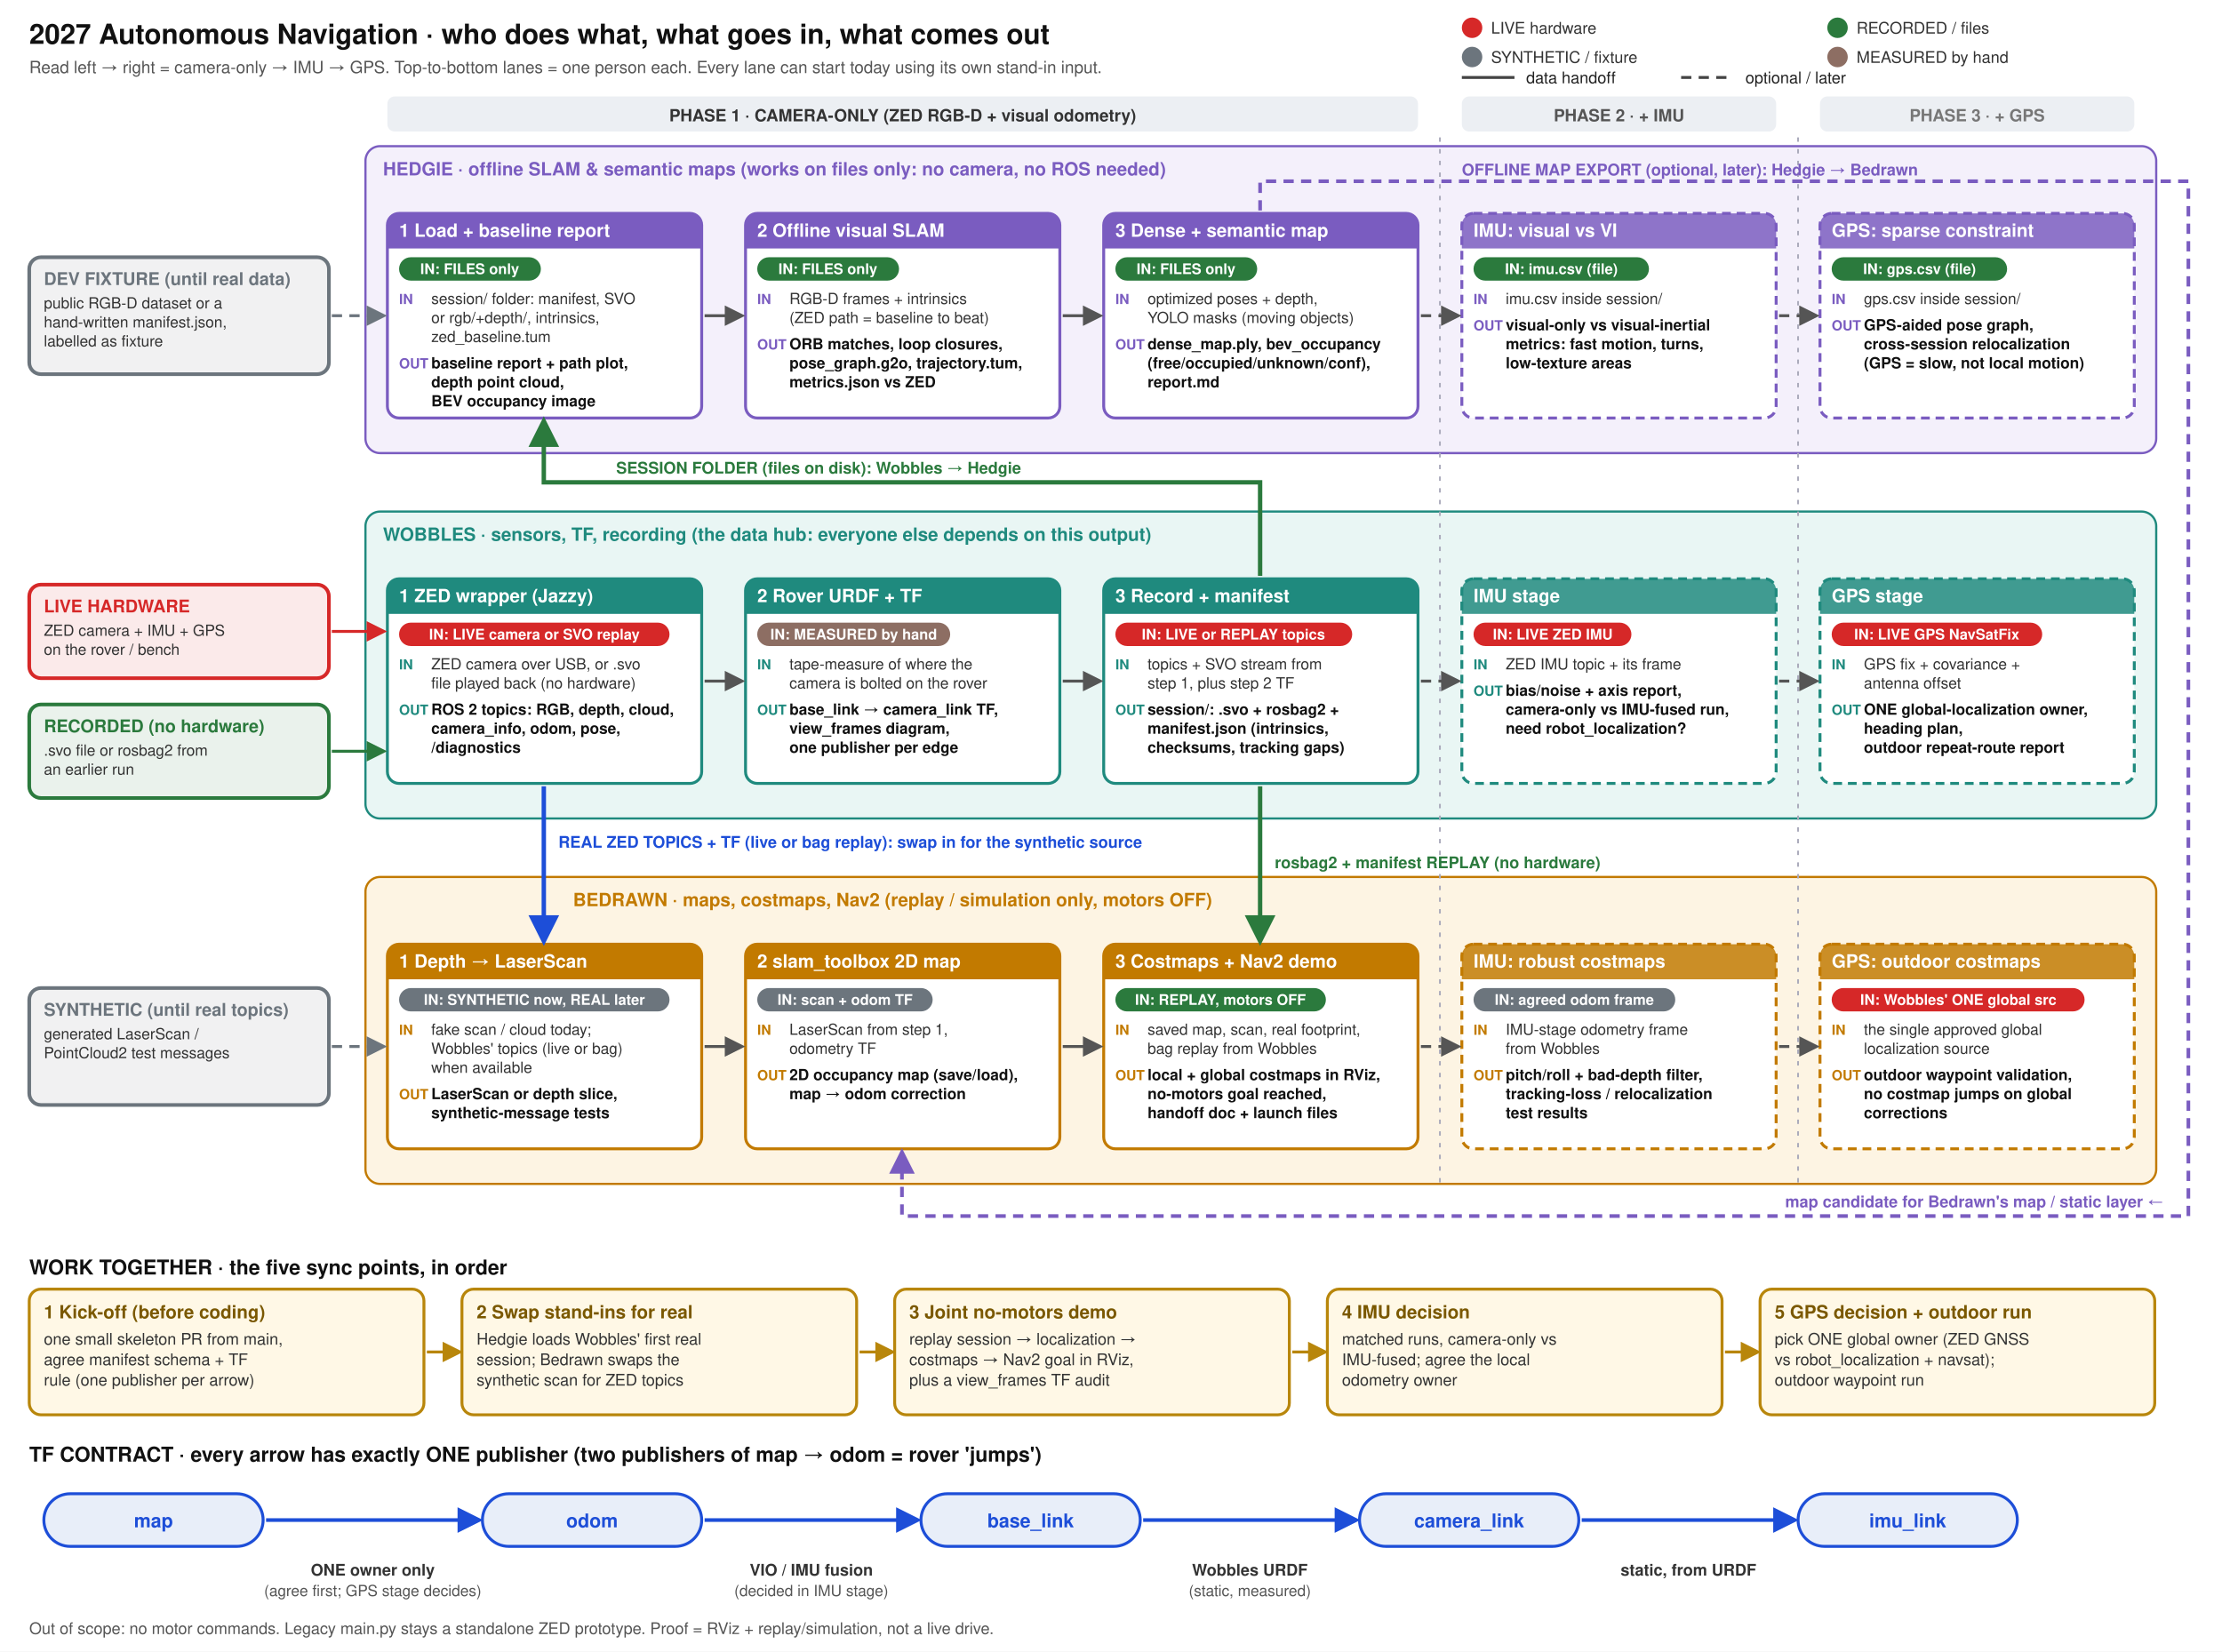
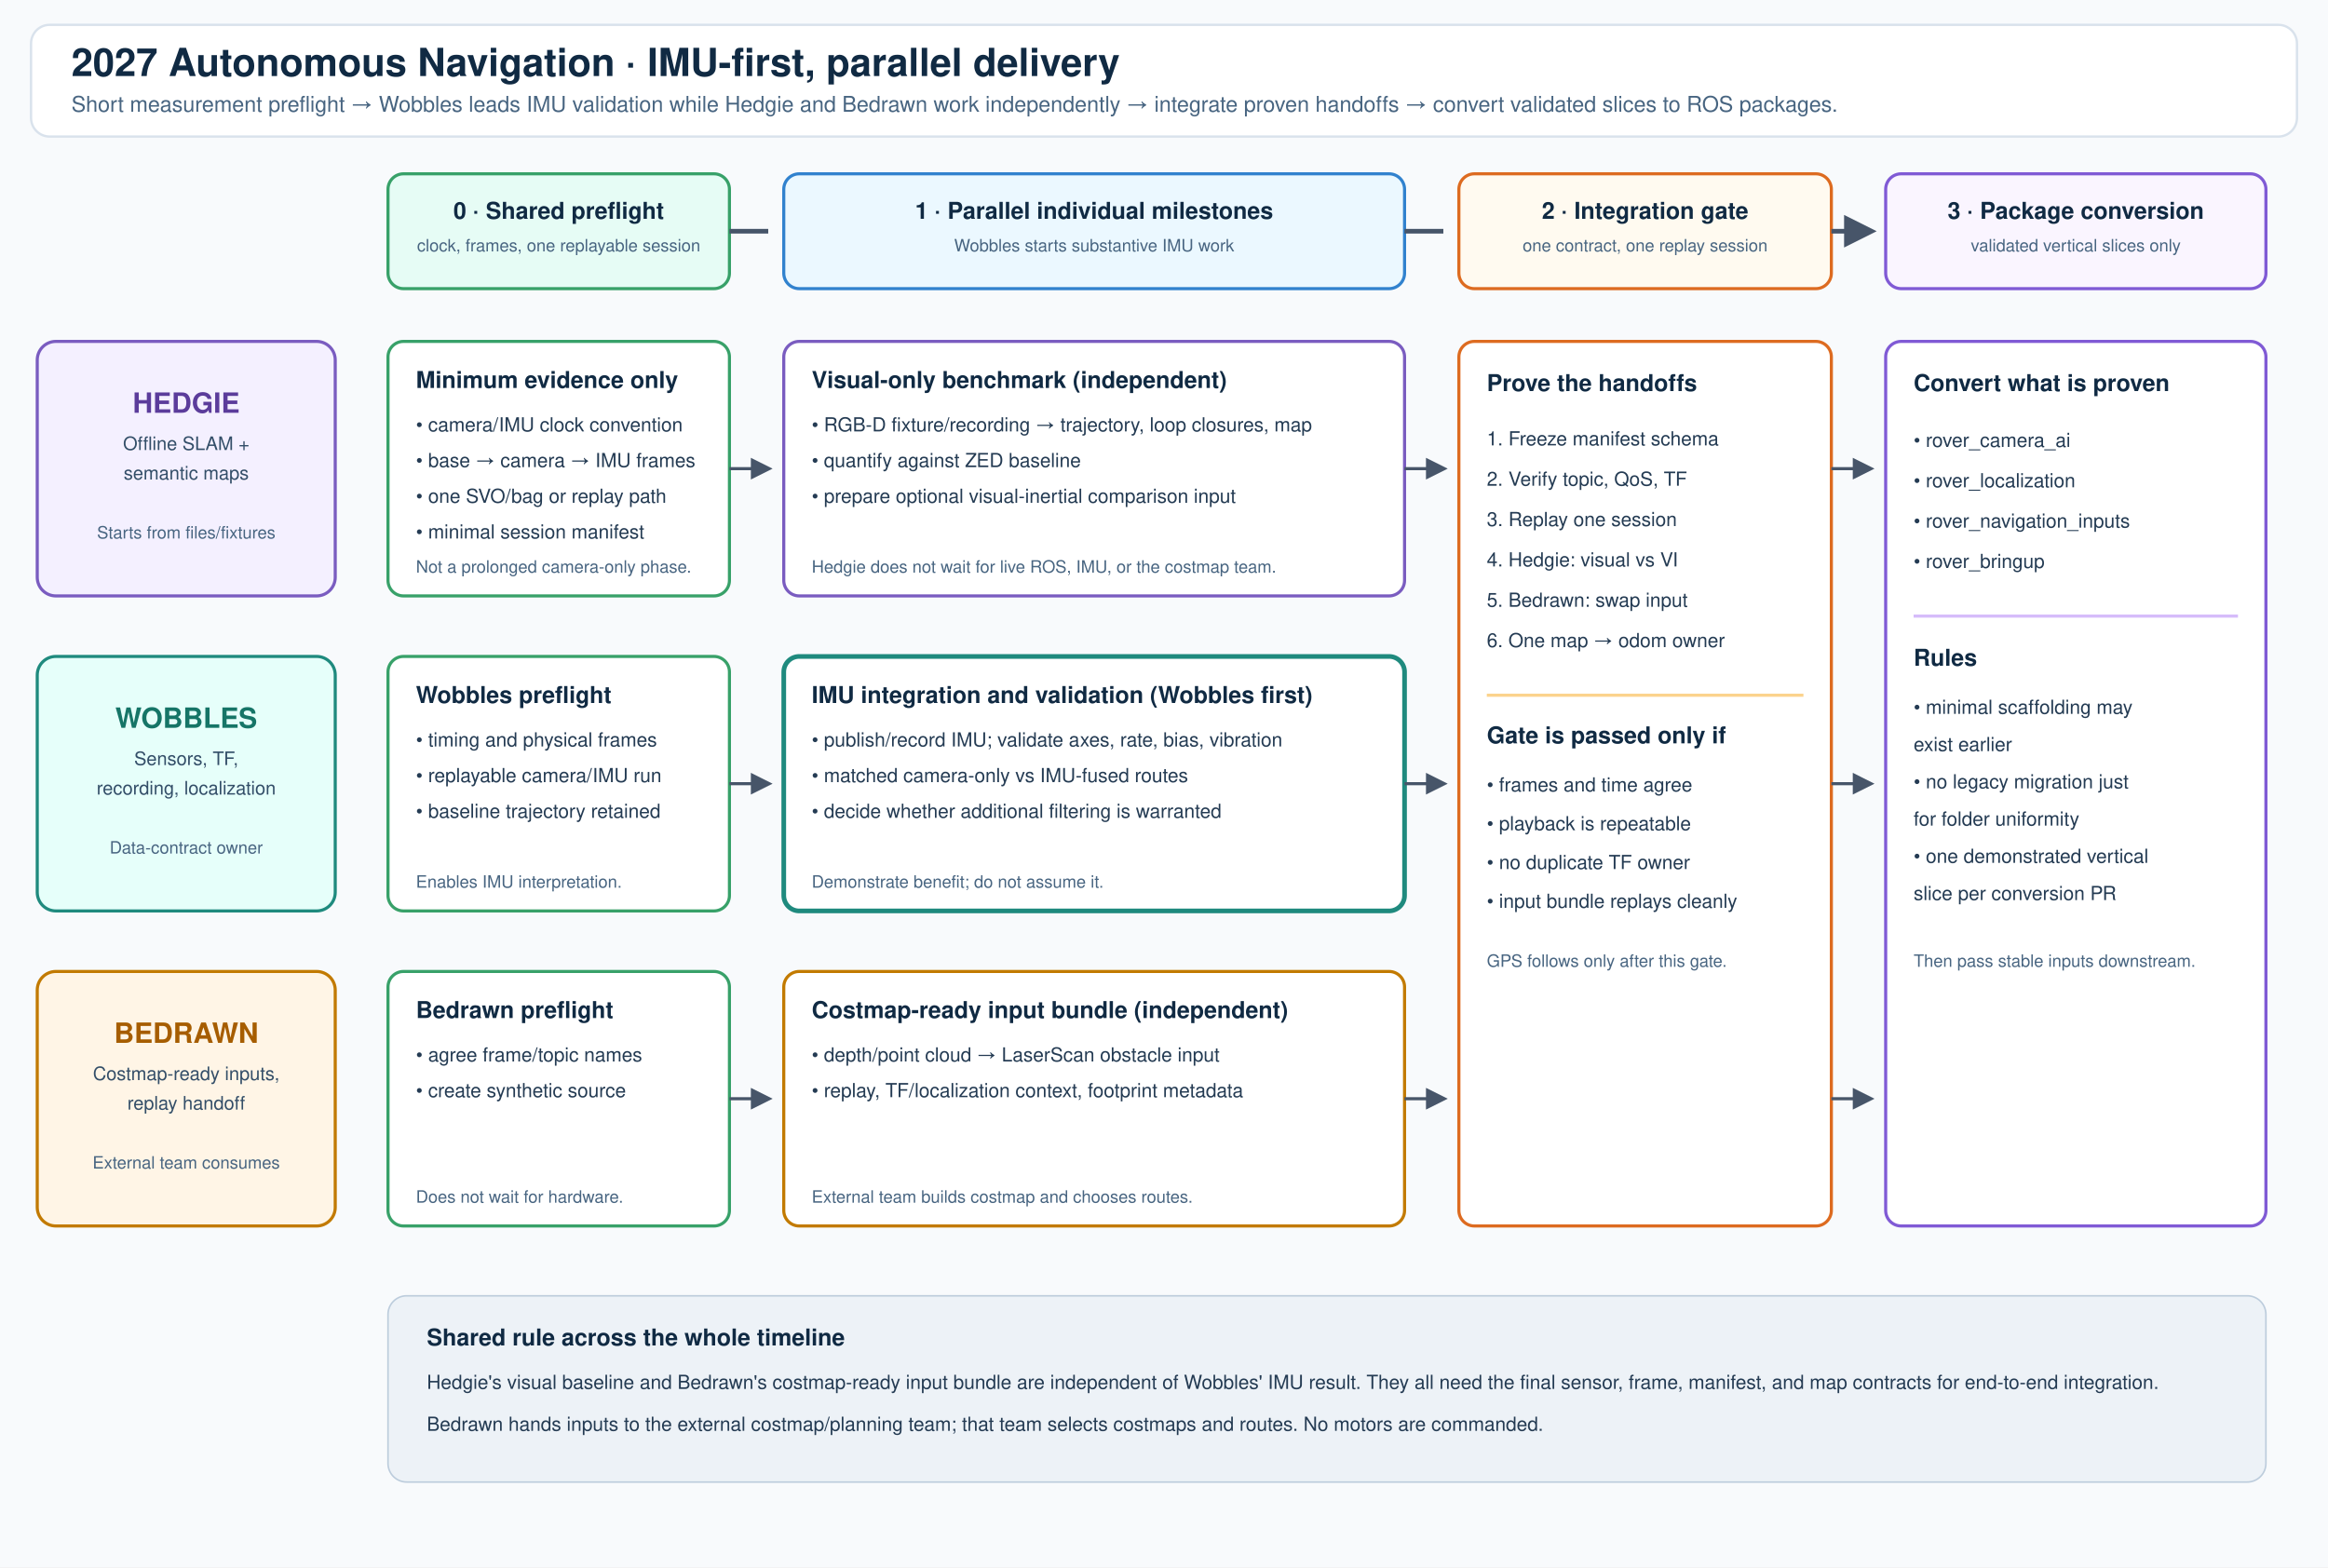
- <svg xmlns="http://www.w3.org/2000/svg" viewBox="0 0 1520 1130" width="1520" height="1130" font-family="-apple-system,Segoe UI,Helvetica,Arial,sans-serif">
+ <svg xmlns="http://www.w3.org/2000/svg" viewBox="0 0 1500 1010" width="1500" height="1010" font-family="-apple-system,BlinkMacSystemFont,Segoe UI,Helvetica,Arial,sans-serif">
  <defs>
-     <marker id="m0" viewBox="0 0 10 10" refX="8" refY="5" markerWidth="7" markerHeight="7" orient="auto-start-reverse">
-       <path d="M0,0 L10,5 L0,10 z" fill="#555" />
+     <marker id="arrow" viewBox="0 0 10 10" refX="8" refY="5" markerWidth="7" markerHeight="7" orient="auto">
+       <path d="M0 0 L10 5 L0 10 Z" fill="#475569" />
    </marker>
-     <marker id="m1" viewBox="0 0 10 10" refX="8" refY="5" markerWidth="7" markerHeight="7" orient="auto-start-reverse">
-       <path d="M0,0 L10,5 L0,10 z" fill="#6c757d" />
-     </marker>
-     <marker id="m2" viewBox="0 0 10 10" refX="8" refY="5" markerWidth="7" markerHeight="7" orient="auto-start-reverse">
-       <path d="M0,0 L10,5 L0,10 z" fill="#d62828" />
-     </marker>
-     <marker id="m3" viewBox="0 0 10 10" refX="8" refY="5" markerWidth="7" markerHeight="7" orient="auto-start-reverse">
-       <path d="M0,0 L10,5 L0,10 z" fill="#2b7a3d" />
-     </marker>
-     <marker id="m4" viewBox="0 0 10 10" refX="8" refY="5" markerWidth="7" markerHeight="7" orient="auto-start-reverse">
-       <path d="M0,0 L10,5 L0,10 z" fill="#1d4ed8" />
-     </marker>
-     <marker id="m5" viewBox="0 0 10 10" refX="8" refY="5" markerWidth="7" markerHeight="7" orient="auto-start-reverse">
-       <path d="M0,0 L10,5 L0,10 z" fill="#7a5cc0" />
-     </marker>
-     <marker id="m6" viewBox="0 0 10 10" refX="8" refY="5" markerWidth="7" markerHeight="7" orient="auto-start-reverse">
-       <path d="M0,0 L10,5 L0,10 z" fill="#b8860b" />
-     </marker>
+     <style>
+       .title { font-size: 25px; font-weight: 700; fill: #102a43; } .subtitle { font-size: 14px; fill: #486581; }
+       .phase { font-size: 15px; font-weight: 700; fill: #102a43; } .phaseSub { font-size: 11px; fill: #486581; }
+       .lane { font-size: 18px; font-weight: 700; } .boxTitle { font-size: 15px; font-weight: 700; fill: #102a43; }
+       .boxText { font-size: 12.5px; fill: #243b53; } .note { font-size: 12px; fill: #334e68; } .small { font-size: 11px; fill: #486581; }
+     </style>
  </defs>
-   <rect width="1520" height="1130" fill="#ffffff" />
-   <text x="20" y="30" font-size="19" font-weight="bold" fill="#111" text-anchor="start">2027 Autonomous Navigation · who does what, what goes in, what comes out</text>
-   <text x="20" y="50" font-size="11.5" font-weight="normal" fill="#555" text-anchor="start">Read left → right = camera-only → IMU → GPS. Top-to-bottom lanes = one person each. Every lane can start today using its own stand-in input.</text>
-   <rect x="1000" y="12" width="14" height="14" rx="7" fill="#d62828" />
-   <text x="1020" y="23" font-size="11" font-weight="normal" fill="#333" text-anchor="start">LIVE hardware</text>
-   <rect x="1250" y="12" width="14" height="14" rx="7" fill="#2b7a3d" />
-   <text x="1270" y="23" font-size="11" font-weight="normal" fill="#333" text-anchor="start">RECORDED / files</text>
-   <rect x="1000" y="32" width="14" height="14" rx="7" fill="#6c757d" />
-   <text x="1020" y="43" font-size="11" font-weight="normal" fill="#333" text-anchor="start">SYNTHETIC / fixture</text>
-   <rect x="1250" y="32" width="14" height="14" rx="7" fill="#8d6e63" />
-   <text x="1270" y="43" font-size="11" font-weight="normal" fill="#333" text-anchor="start">MEASURED by hand</text>
-   <path d="M1000,53 H1036" stroke="#444" stroke-width="2" />
-   <text x="1044" y="57" font-size="11" font-weight="normal" fill="#222" text-anchor="start">data handoff</text>
-   <path d="M1150,53 H1186" stroke="#444" stroke-width="2" stroke-dasharray="7 5" />
-   <text x="1194" y="57" font-size="11" font-weight="normal" fill="#222" text-anchor="start">optional / later</text>
-   <rect x="265" y="66" width="705" height="24" rx="5" fill="#eceff3" />
-   <text x="617.5" y="83" font-size="11.5" font-weight="bold" fill="#333" text-anchor="middle">PHASE 1 · CAMERA-ONLY (ZED RGB-D + visual odometry)</text>
-   <rect x="1000" y="66" width="215" height="24" rx="5" fill="#eceff3" />
-   <text x="1107.5" y="83" font-size="11.5" font-weight="bold" fill="#555" text-anchor="middle">PHASE 2 · + IMU</text>
-   <rect x="1245" y="66" width="215" height="24" rx="5" fill="#eceff3" />
-   <text x="1352.5" y="83" font-size="11.5" font-weight="bold" fill="#777" text-anchor="middle">PHASE 3 · + GPS</text>
-   <rect x="250" y="100" width="1225" height="210" rx="10" fill="#f4f0fb" stroke="#7a5cc0" stroke-width="1.5" />
-   <text x="262" y="120" font-size="12.5" font-weight="bold" fill="#7a5cc0" text-anchor="start">HEDGIE · offline SLAM &amp; semantic maps  (works on files only: no camera, no ROS needed)</text>
-   <rect x="250" y="350" width="1225" height="210" rx="10" fill="#e9f6f4" stroke="#1f8a7e" stroke-width="1.5" />
-   <text x="262" y="370" font-size="12.5" font-weight="bold" fill="#1f8a7e" text-anchor="start">WOBBLES · sensors, TF, recording  (the data hub: everyone else depends on this output)</text>
-   <rect x="250" y="600" width="1225" height="210" rx="10" fill="#fdf4e3" stroke="#c27a00" stroke-width="1.5" />
-   <text x="392" y="620" font-size="12.5" font-weight="bold" fill="#c27a00" text-anchor="start">BEDRAWN · maps, costmaps, Nav2  (replay / simulation only, motors OFF)</text>
-   <path d="M985,94 V812" stroke="#aab" stroke-width="1.2" stroke-dasharray="3 5" />
-   <path d="M1230,94 V812" stroke="#aab" stroke-width="1.2" stroke-dasharray="3 5" />
-   <rect x="265" y="146" width="215" height="140" rx="8" fill="#fff" stroke="#7a5cc0" stroke-width="2" />
-   <path d="M265,170 V154 a8,8 0 0 1 8,-8 H472 a8,8 0 0 1 8,8 V170 Z" fill="#7a5cc0" />
-   <text x="273" y="162" font-size="12.5" font-weight="bold" fill="#fff" text-anchor="start">1  Load + baseline report</text>
-   <rect x="273" y="176" width="97" height="16" rx="8" fill="#2b7a3d" />
-   <text x="321.3" y="187.5" font-size="10" font-weight="bold" fill="#fff" text-anchor="middle">IN: FILES only</text>
-   <text x="273" y="208" font-size="9.5" font-weight="bold" fill="#7a5cc0" text-anchor="start">IN</text>
-   <text x="295" y="208" font-size="10.5" font-weight="normal" fill="#333" text-anchor="start">session/ folder: manifest, SVO</text>
-   <text x="295" y="221" font-size="10.5" font-weight="normal" fill="#333" text-anchor="start">or rgb/+depth/, intrinsics,</text>
-   <text x="295" y="234" font-size="10.5" font-weight="normal" fill="#333" text-anchor="start">zed_baseline.tum</text>
-   <text x="273" y="252" font-size="9.5" font-weight="bold" fill="#7a5cc0" text-anchor="start">OUT</text>
-   <text x="295" y="252" font-size="10.5" font-weight="600" fill="#111" text-anchor="start">baseline report + path plot,</text>
-   <text x="295" y="265" font-size="10.5" font-weight="600" fill="#111" text-anchor="start">depth point cloud,</text>
-   <text x="295" y="278" font-size="10.5" font-weight="600" fill="#111" text-anchor="start">BEV occupancy image</text>
-   <rect x="510" y="146" width="215" height="140" rx="8" fill="#fff" stroke="#7a5cc0" stroke-width="2" />
-   <path d="M510,170 V154 a8,8 0 0 1 8,-8 H717 a8,8 0 0 1 8,8 V170 Z" fill="#7a5cc0" />
-   <text x="518" y="162" font-size="12.5" font-weight="bold" fill="#fff" text-anchor="start">2  Offline visual SLAM</text>
-   <rect x="518" y="176" width="97" height="16" rx="8" fill="#2b7a3d" />
-   <text x="566.3" y="187.5" font-size="10" font-weight="bold" fill="#fff" text-anchor="middle">IN: FILES only</text>
-   <text x="518" y="208" font-size="9.5" font-weight="bold" fill="#7a5cc0" text-anchor="start">IN</text>
-   <text x="540" y="208" font-size="10.5" font-weight="normal" fill="#333" text-anchor="start">RGB-D frames + intrinsics</text>
-   <text x="540" y="221" font-size="10.5" font-weight="normal" fill="#333" text-anchor="start">(ZED path = baseline to beat)</text>
-   <text x="518" y="239" font-size="9.5" font-weight="bold" fill="#7a5cc0" text-anchor="start">OUT</text>
-   <text x="540" y="239" font-size="10.5" font-weight="600" fill="#111" text-anchor="start">ORB matches, loop closures,</text>
-   <text x="540" y="252" font-size="10.5" font-weight="600" fill="#111" text-anchor="start">pose_graph.g2o, trajectory.tum,</text>
-   <text x="540" y="265" font-size="10.5" font-weight="600" fill="#111" text-anchor="start">metrics.json vs ZED</text>
-   <rect x="755" y="146" width="215" height="140" rx="8" fill="#fff" stroke="#7a5cc0" stroke-width="2" />
-   <path d="M755,170 V154 a8,8 0 0 1 8,-8 H962 a8,8 0 0 1 8,8 V170 Z" fill="#7a5cc0" />
-   <text x="763" y="162" font-size="12.5" font-weight="bold" fill="#fff" text-anchor="start">3  Dense + semantic map</text>
-   <rect x="763" y="176" width="97" height="16" rx="8" fill="#2b7a3d" />
-   <text x="811.3" y="187.5" font-size="10" font-weight="bold" fill="#fff" text-anchor="middle">IN: FILES only</text>
-   <text x="763" y="208" font-size="9.5" font-weight="bold" fill="#7a5cc0" text-anchor="start">IN</text>
-   <text x="785" y="208" font-size="10.5" font-weight="normal" fill="#333" text-anchor="start">optimized poses + depth,</text>
-   <text x="785" y="221" font-size="10.5" font-weight="normal" fill="#333" text-anchor="start">YOLO masks (moving objects)</text>
-   <text x="763" y="239" font-size="9.5" font-weight="bold" fill="#7a5cc0" text-anchor="start">OUT</text>
-   <text x="785" y="239" font-size="10.5" font-weight="600" fill="#111" text-anchor="start">dense_map.ply, bev_occupancy</text>
-   <text x="785" y="252" font-size="10.5" font-weight="600" fill="#111" text-anchor="start">(free/occupied/unknown/conf),</text>
-   <text x="785" y="265" font-size="10.5" font-weight="600" fill="#111" text-anchor="start">report.md</text>
-   <rect x="1000" y="146" width="215" height="140" rx="8" fill="#fff" stroke="#7a5cc0" stroke-width="2" stroke-dasharray="6 4" />
-   <path d="M1000,170 V154 a8,8 0 0 1 8,-8 H1207 a8,8 0 0 1 8,8 V170 Z" fill="#7a5cc0" opacity="0.85" />
-   <text x="1008" y="162" font-size="12.5" font-weight="bold" fill="#fff" text-anchor="start">IMU: visual vs VI</text>
-   <rect x="1008" y="176" width="120" height="16" rx="8" fill="#2b7a3d" />
-   <text x="1068.1" y="187.5" font-size="10" font-weight="bold" fill="#fff" text-anchor="middle">IN: imu.csv (file)</text>
-   <text x="1008" y="208" font-size="9.5" font-weight="bold" fill="#7a5cc0" text-anchor="start">IN</text>
-   <text x="1030" y="208" font-size="10.5" font-weight="normal" fill="#333" text-anchor="start">imu.csv inside session/</text>
-   <text x="1008" y="226" font-size="9.5" font-weight="bold" fill="#7a5cc0" text-anchor="start">OUT</text>
-   <text x="1030" y="226" font-size="10.5" font-weight="600" fill="#111" text-anchor="start">visual-only vs visual-inertial</text>
-   <text x="1030" y="239" font-size="10.5" font-weight="600" fill="#111" text-anchor="start">metrics: fast motion, turns,</text>
-   <text x="1030" y="252" font-size="10.5" font-weight="600" fill="#111" text-anchor="start">low-texture areas</text>
-   <rect x="1245" y="146" width="215" height="140" rx="8" fill="#fff" stroke="#7a5cc0" stroke-width="2" stroke-dasharray="6 4" />
-   <path d="M1245,170 V154 a8,8 0 0 1 8,-8 H1452 a8,8 0 0 1 8,8 V170 Z" fill="#7a5cc0" opacity="0.85" />
-   <text x="1253" y="162" font-size="12.5" font-weight="bold" fill="#fff" text-anchor="start">GPS: sparse constraint</text>
-   <rect x="1253" y="176" width="120" height="16" rx="8" fill="#2b7a3d" />
-   <text x="1313.1" y="187.5" font-size="10" font-weight="bold" fill="#fff" text-anchor="middle">IN: gps.csv (file)</text>
-   <text x="1253" y="208" font-size="9.5" font-weight="bold" fill="#7a5cc0" text-anchor="start">IN</text>
-   <text x="1275" y="208" font-size="10.5" font-weight="normal" fill="#333" text-anchor="start">gps.csv inside session/</text>
-   <text x="1253" y="226" font-size="9.5" font-weight="bold" fill="#7a5cc0" text-anchor="start">OUT</text>
-   <text x="1275" y="226" font-size="10.5" font-weight="600" fill="#111" text-anchor="start">GPS-aided pose graph,</text>
-   <text x="1275" y="239" font-size="10.5" font-weight="600" fill="#111" text-anchor="start">cross-session relocalization</text>
-   <text x="1275" y="252" font-size="10.5" font-weight="600" fill="#111" text-anchor="start">(GPS = slow, not local motion)</text>
-   <rect x="265" y="396" width="215" height="140" rx="8" fill="#fff" stroke="#1f8a7e" stroke-width="2" />
-   <path d="M265,420 V404 a8,8 0 0 1 8,-8 H472 a8,8 0 0 1 8,8 V420 Z" fill="#1f8a7e" />
-   <text x="273" y="412" font-size="12.5" font-weight="bold" fill="#fff" text-anchor="start">1  ZED wrapper (Jazzy)</text>
-   <rect x="273" y="426" width="185" height="16" rx="8" fill="#d62828" />
-   <text x="365.55" y="437.5" font-size="10" font-weight="bold" fill="#fff" text-anchor="middle">IN: LIVE camera or SVO replay</text>
-   <text x="273" y="458" font-size="9.5" font-weight="bold" fill="#1f8a7e" text-anchor="start">IN</text>
-   <text x="295" y="458" font-size="10.5" font-weight="normal" fill="#333" text-anchor="start">ZED camera over USB, or .svo</text>
-   <text x="295" y="471" font-size="10.5" font-weight="normal" fill="#333" text-anchor="start">file played back (no hardware)</text>
-   <text x="273" y="489" font-size="9.5" font-weight="bold" fill="#1f8a7e" text-anchor="start">OUT</text>
-   <text x="295" y="489" font-size="10.5" font-weight="600" fill="#111" text-anchor="start">ROS 2 topics: RGB, depth, cloud,</text>
-   <text x="295" y="502" font-size="10.5" font-weight="600" fill="#111" text-anchor="start">camera_info, odom, pose,</text>
-   <text x="295" y="515" font-size="10.5" font-weight="600" fill="#111" text-anchor="start">/diagnostics</text>
-   <rect x="510" y="396" width="215" height="140" rx="8" fill="#fff" stroke="#1f8a7e" stroke-width="2" />
-   <path d="M510,420 V404 a8,8 0 0 1 8,-8 H717 a8,8 0 0 1 8,8 V420 Z" fill="#1f8a7e" />
-   <text x="518" y="412" font-size="12.5" font-weight="bold" fill="#fff" text-anchor="start">2  Rover URDF + TF</text>
-   <rect x="518" y="426" width="132" height="16" rx="8" fill="#8d6e63" />
-   <text x="584.0" y="437.5" font-size="10" font-weight="bold" fill="#fff" text-anchor="middle">IN: MEASURED by hand</text>
-   <text x="518" y="458" font-size="9.5" font-weight="bold" fill="#1f8a7e" text-anchor="start">IN</text>
-   <text x="540" y="458" font-size="10.5" font-weight="normal" fill="#333" text-anchor="start">tape-measure of where the</text>
-   <text x="540" y="471" font-size="10.5" font-weight="normal" fill="#333" text-anchor="start">camera is bolted on the rover</text>
-   <text x="518" y="489" font-size="9.5" font-weight="bold" fill="#1f8a7e" text-anchor="start">OUT</text>
-   <text x="540" y="489" font-size="10.5" font-weight="600" fill="#111" text-anchor="start">base_link → camera_link TF,</text>
-   <text x="540" y="502" font-size="10.5" font-weight="600" fill="#111" text-anchor="start">view_frames diagram,</text>
-   <text x="540" y="515" font-size="10.5" font-weight="600" fill="#111" text-anchor="start">one publisher per edge</text>
-   <rect x="755" y="396" width="215" height="140" rx="8" fill="#fff" stroke="#1f8a7e" stroke-width="2" />
-   <path d="M755,420 V404 a8,8 0 0 1 8,-8 H962 a8,8 0 0 1 8,8 V420 Z" fill="#1f8a7e" />
-   <text x="763" y="412" font-size="12.5" font-weight="bold" fill="#fff" text-anchor="start">3  Record + manifest</text>
-   <rect x="763" y="426" width="162" height="16" rx="8" fill="#d62828" />
-   <text x="843.75" y="437.5" font-size="10" font-weight="bold" fill="#fff" text-anchor="middle">IN: LIVE or REPLAY topics</text>
-   <text x="763" y="458" font-size="9.5" font-weight="bold" fill="#1f8a7e" text-anchor="start">IN</text>
-   <text x="785" y="458" font-size="10.5" font-weight="normal" fill="#333" text-anchor="start">topics + SVO stream from</text>
-   <text x="785" y="471" font-size="10.5" font-weight="normal" fill="#333" text-anchor="start">step 1, plus step 2 TF</text>
-   <text x="763" y="489" font-size="9.5" font-weight="bold" fill="#1f8a7e" text-anchor="start">OUT</text>
-   <text x="785" y="489" font-size="10.5" font-weight="600" fill="#111" text-anchor="start">session/: .svo + rosbag2 +</text>
-   <text x="785" y="502" font-size="10.5" font-weight="600" fill="#111" text-anchor="start">manifest.json (intrinsics,</text>
-   <text x="785" y="515" font-size="10.5" font-weight="600" fill="#111" text-anchor="start">checksums, tracking gaps)</text>
-   <rect x="1000" y="396" width="215" height="140" rx="8" fill="#fff" stroke="#1f8a7e" stroke-width="2" stroke-dasharray="6 4" />
-   <path d="M1000,420 V404 a8,8 0 0 1 8,-8 H1207 a8,8 0 0 1 8,8 V420 Z" fill="#1f8a7e" opacity="0.85" />
-   <text x="1008" y="412" font-size="12.5" font-weight="bold" fill="#fff" text-anchor="start">IMU stage</text>
-   <rect x="1008" y="426" width="108" height="16" rx="8" fill="#d62828" />
-   <text x="1062.2" y="437.5" font-size="10" font-weight="bold" fill="#fff" text-anchor="middle">IN: LIVE ZED IMU</text>
-   <text x="1008" y="458" font-size="9.5" font-weight="bold" fill="#1f8a7e" text-anchor="start">IN</text>
-   <text x="1030" y="458" font-size="10.5" font-weight="normal" fill="#333" text-anchor="start">ZED IMU topic + its frame</text>
-   <text x="1008" y="476" font-size="9.5" font-weight="bold" fill="#1f8a7e" text-anchor="start">OUT</text>
-   <text x="1030" y="476" font-size="10.5" font-weight="600" fill="#111" text-anchor="start">bias/noise + axis report,</text>
-   <text x="1030" y="489" font-size="10.5" font-weight="600" fill="#111" text-anchor="start">camera-only vs IMU-fused run,</text>
-   <text x="1030" y="502" font-size="10.5" font-weight="600" fill="#111" text-anchor="start">need robot_localization?</text>
-   <rect x="1245" y="396" width="215" height="140" rx="8" fill="#fff" stroke="#1f8a7e" stroke-width="2" stroke-dasharray="6 4" />
-   <path d="M1245,420 V404 a8,8 0 0 1 8,-8 H1452 a8,8 0 0 1 8,8 V420 Z" fill="#1f8a7e" opacity="0.85" />
-   <text x="1253" y="412" font-size="12.5" font-weight="bold" fill="#fff" text-anchor="start">GPS stage</text>
-   <rect x="1253" y="426" width="144" height="16" rx="8" fill="#d62828" />
-   <text x="1324.9" y="437.5" font-size="10" font-weight="bold" fill="#fff" text-anchor="middle">IN: LIVE GPS NavSatFix</text>
-   <text x="1253" y="458" font-size="9.5" font-weight="bold" fill="#1f8a7e" text-anchor="start">IN</text>
-   <text x="1275" y="458" font-size="10.5" font-weight="normal" fill="#333" text-anchor="start">GPS fix + covariance +</text>
-   <text x="1275" y="471" font-size="10.5" font-weight="normal" fill="#333" text-anchor="start">antenna offset</text>
-   <text x="1253" y="489" font-size="9.5" font-weight="bold" fill="#1f8a7e" text-anchor="start">OUT</text>
-   <text x="1275" y="489" font-size="10.5" font-weight="600" fill="#111" text-anchor="start">ONE global-localization owner,</text>
-   <text x="1275" y="502" font-size="10.5" font-weight="600" fill="#111" text-anchor="start">heading plan,</text>
-   <text x="1275" y="515" font-size="10.5" font-weight="600" fill="#111" text-anchor="start">outdoor repeat-route report</text>
-   <rect x="265" y="646" width="215" height="140" rx="8" fill="#fff" stroke="#c27a00" stroke-width="2" />
-   <path d="M265,670 V654 a8,8 0 0 1 8,-8 H472 a8,8 0 0 1 8,8 V670 Z" fill="#c27a00" />
-   <text x="273" y="662" font-size="12.5" font-weight="bold" fill="#fff" text-anchor="start">1  Depth → LaserScan</text>
-   <rect x="273" y="676" width="185" height="16" rx="8" fill="#6c757d" />
-   <text x="365.55" y="687.5" font-size="10" font-weight="bold" fill="#fff" text-anchor="middle">IN: SYNTHETIC now, REAL later</text>
-   <text x="273" y="708" font-size="9.5" font-weight="bold" fill="#c27a00" text-anchor="start">IN</text>
-   <text x="295" y="708" font-size="10.5" font-weight="normal" fill="#333" text-anchor="start">fake scan / cloud today;</text>
-   <text x="295" y="721" font-size="10.5" font-weight="normal" fill="#333" text-anchor="start">Wobbles' topics (live or bag)</text>
-   <text x="295" y="734" font-size="10.5" font-weight="normal" fill="#333" text-anchor="start">when available</text>
-   <text x="273" y="752" font-size="9.5" font-weight="bold" fill="#c27a00" text-anchor="start">OUT</text>
-   <text x="295" y="752" font-size="10.5" font-weight="600" fill="#111" text-anchor="start">LaserScan or depth slice,</text>
-   <text x="295" y="765" font-size="10.5" font-weight="600" fill="#111" text-anchor="start">synthetic-message tests</text>
-   <rect x="510" y="646" width="215" height="140" rx="8" fill="#fff" stroke="#c27a00" stroke-width="2" />
-   <path d="M510,670 V654 a8,8 0 0 1 8,-8 H717 a8,8 0 0 1 8,8 V670 Z" fill="#c27a00" />
-   <text x="518" y="662" font-size="12.5" font-weight="bold" fill="#fff" text-anchor="start">2  slam_toolbox 2D map</text>
-   <rect x="518" y="676" width="120" height="16" rx="8" fill="#6c757d" />
-   <text x="578.1" y="687.5" font-size="10" font-weight="bold" fill="#fff" text-anchor="middle">IN: scan + odom TF</text>
-   <text x="518" y="708" font-size="9.5" font-weight="bold" fill="#c27a00" text-anchor="start">IN</text>
-   <text x="540" y="708" font-size="10.5" font-weight="normal" fill="#333" text-anchor="start">LaserScan from step 1,</text>
-   <text x="540" y="721" font-size="10.5" font-weight="normal" fill="#333" text-anchor="start">odometry TF</text>
-   <text x="518" y="739" font-size="9.5" font-weight="bold" fill="#c27a00" text-anchor="start">OUT</text>
-   <text x="540" y="739" font-size="10.5" font-weight="600" fill="#111" text-anchor="start">2D occupancy map (save/load),</text>
-   <text x="540" y="752" font-size="10.5" font-weight="600" fill="#111" text-anchor="start">map → odom correction</text>
-   <rect x="755" y="646" width="215" height="140" rx="8" fill="#fff" stroke="#c27a00" stroke-width="2" />
-   <path d="M755,670 V654 a8,8 0 0 1 8,-8 H962 a8,8 0 0 1 8,8 V670 Z" fill="#c27a00" />
-   <text x="763" y="662" font-size="12.5" font-weight="bold" fill="#fff" text-anchor="start">3  Costmaps + Nav2 demo</text>
-   <rect x="763" y="676" width="144" height="16" rx="8" fill="#2b7a3d" />
-   <text x="834.9" y="687.5" font-size="10" font-weight="bold" fill="#fff" text-anchor="middle">IN: REPLAY, motors OFF</text>
-   <text x="763" y="708" font-size="9.5" font-weight="bold" fill="#c27a00" text-anchor="start">IN</text>
-   <text x="785" y="708" font-size="10.5" font-weight="normal" fill="#333" text-anchor="start">saved map, scan, real footprint,</text>
-   <text x="785" y="721" font-size="10.5" font-weight="normal" fill="#333" text-anchor="start">bag replay from Wobbles</text>
-   <text x="763" y="739" font-size="9.5" font-weight="bold" fill="#c27a00" text-anchor="start">OUT</text>
-   <text x="785" y="739" font-size="10.5" font-weight="600" fill="#111" text-anchor="start">local + global costmaps in RViz,</text>
-   <text x="785" y="752" font-size="10.5" font-weight="600" fill="#111" text-anchor="start">no-motors goal reached,</text>
-   <text x="785" y="765" font-size="10.5" font-weight="600" fill="#111" text-anchor="start">handoff doc + launch files</text>
-   <rect x="1000" y="646" width="215" height="140" rx="8" fill="#fff" stroke="#c27a00" stroke-width="2" stroke-dasharray="6 4" />
-   <path d="M1000,670 V654 a8,8 0 0 1 8,-8 H1207 a8,8 0 0 1 8,8 V670 Z" fill="#c27a00" opacity="0.85" />
-   <text x="1008" y="662" font-size="12.5" font-weight="bold" fill="#fff" text-anchor="start">IMU: robust costmaps</text>
-   <rect x="1008" y="676" width="138" height="16" rx="8" fill="#6c757d" />
-   <text x="1076.95" y="687.5" font-size="10" font-weight="bold" fill="#fff" text-anchor="middle">IN: agreed odom frame</text>
-   <text x="1008" y="708" font-size="9.5" font-weight="bold" fill="#c27a00" text-anchor="start">IN</text>
-   <text x="1030" y="708" font-size="10.5" font-weight="normal" fill="#333" text-anchor="start">IMU-stage odometry frame</text>
-   <text x="1030" y="721" font-size="10.5" font-weight="normal" fill="#333" text-anchor="start">from Wobbles</text>
-   <text x="1008" y="739" font-size="9.5" font-weight="bold" fill="#c27a00" text-anchor="start">OUT</text>
-   <text x="1030" y="739" font-size="10.5" font-weight="600" fill="#111" text-anchor="start">pitch/roll + bad-depth filter,</text>
-   <text x="1030" y="752" font-size="10.5" font-weight="600" fill="#111" text-anchor="start">tracking-loss / relocalization</text>
-   <text x="1030" y="765" font-size="10.5" font-weight="600" fill="#111" text-anchor="start">test results</text>
-   <rect x="1245" y="646" width="215" height="140" rx="8" fill="#fff" stroke="#c27a00" stroke-width="2" stroke-dasharray="6 4" />
-   <path d="M1245,670 V654 a8,8 0 0 1 8,-8 H1452 a8,8 0 0 1 8,8 V670 Z" fill="#c27a00" opacity="0.85" />
-   <text x="1253" y="662" font-size="12.5" font-weight="bold" fill="#fff" text-anchor="start">GPS: outdoor costmaps</text>
-   <rect x="1253" y="676" width="173" height="16" rx="8" fill="#d62828" />
-   <text x="1339.65" y="687.5" font-size="10" font-weight="bold" fill="#fff" text-anchor="middle">IN: Wobbles' ONE global src</text>
-   <text x="1253" y="708" font-size="9.5" font-weight="bold" fill="#c27a00" text-anchor="start">IN</text>
-   <text x="1275" y="708" font-size="10.5" font-weight="normal" fill="#333" text-anchor="start">the single approved global</text>
-   <text x="1275" y="721" font-size="10.5" font-weight="normal" fill="#333" text-anchor="start">localization source</text>
-   <text x="1253" y="739" font-size="9.5" font-weight="bold" fill="#c27a00" text-anchor="start">OUT</text>
-   <text x="1275" y="739" font-size="10.5" font-weight="600" fill="#111" text-anchor="start">outdoor waypoint validation,</text>
-   <text x="1275" y="752" font-size="10.5" font-weight="600" fill="#111" text-anchor="start">no costmap jumps on global</text>
-   <text x="1275" y="765" font-size="10.5" font-weight="600" fill="#111" text-anchor="start">corrections</text>
-   <path d="M482,216 H507" fill="none" stroke="#555" stroke-width="2" marker-end="url(#m0)" />
-   <path d="M727,216 H752" fill="none" stroke="#555" stroke-width="2" marker-end="url(#m0)" />
-   <path d="M972,216 H997" fill="none" stroke="#555" stroke-width="2" stroke-dasharray="7 5" marker-end="url(#m0)" />
-   <path d="M1217,216 H1242" fill="none" stroke="#555" stroke-width="2" stroke-dasharray="7 5" marker-end="url(#m0)" />
-   <path d="M482,466 H507" fill="none" stroke="#555" stroke-width="2" marker-end="url(#m0)" />
-   <path d="M727,466 H752" fill="none" stroke="#555" stroke-width="2" marker-end="url(#m0)" />
-   <path d="M972,466 H997" fill="none" stroke="#555" stroke-width="2" stroke-dasharray="7 5" marker-end="url(#m0)" />
-   <path d="M1217,466 H1242" fill="none" stroke="#555" stroke-width="2" stroke-dasharray="7 5" marker-end="url(#m0)" />
-   <path d="M482,716 H507" fill="none" stroke="#555" stroke-width="2" marker-end="url(#m0)" />
-   <path d="M727,716 H752" fill="none" stroke="#555" stroke-width="2" marker-end="url(#m0)" />
-   <path d="M972,716 H997" fill="none" stroke="#555" stroke-width="2" stroke-dasharray="7 5" marker-end="url(#m0)" />
-   <path d="M1217,716 H1242" fill="none" stroke="#555" stroke-width="2" stroke-dasharray="7 5" marker-end="url(#m0)" />
-   <rect x="20" y="176" width="205" height="80" rx="8" fill="#6c757d" opacity="0.1" />
-   <rect x="20" y="176" width="205" height="80" rx="8" fill="none" stroke="#6c757d" stroke-width="2.5" />
-   <text x="30" y="195" font-size="12" font-weight="bold" fill="#6c757d" text-anchor="start">DEV FIXTURE (until real data)</text>
-   <text x="30" y="211" font-size="10.5" font-weight="normal" fill="#333" text-anchor="start">public RGB-D dataset or a</text>
-   <text x="30" y="224" font-size="10.5" font-weight="normal" fill="#333" text-anchor="start">hand-written manifest.json,</text>
-   <text x="30" y="237" font-size="10.5" font-weight="normal" fill="#333" text-anchor="start">labelled as fixture</text>
-   <rect x="20" y="400" width="205" height="64" rx="8" fill="#d62828" opacity="0.1" />
-   <rect x="20" y="400" width="205" height="64" rx="8" fill="none" stroke="#d62828" stroke-width="2.5" />
-   <text x="30" y="419" font-size="12" font-weight="bold" fill="#d62828" text-anchor="start">LIVE HARDWARE</text>
-   <text x="30" y="435" font-size="10.5" font-weight="normal" fill="#333" text-anchor="start">ZED camera + IMU + GPS</text>
-   <text x="30" y="448" font-size="10.5" font-weight="normal" fill="#333" text-anchor="start">on the rover / bench</text>
-   <rect x="20" y="482" width="205" height="64" rx="8" fill="#2b7a3d" opacity="0.1" />
-   <rect x="20" y="482" width="205" height="64" rx="8" fill="none" stroke="#2b7a3d" stroke-width="2.5" />
-   <text x="30" y="501" font-size="12" font-weight="bold" fill="#2b7a3d" text-anchor="start">RECORDED (no hardware)</text>
-   <text x="30" y="517" font-size="10.5" font-weight="normal" fill="#333" text-anchor="start">.svo file or rosbag2 from</text>
-   <text x="30" y="530" font-size="10.5" font-weight="normal" fill="#333" text-anchor="start">an earlier run</text>
-   <rect x="20" y="676" width="205" height="80" rx="8" fill="#6c757d" opacity="0.1" />
-   <rect x="20" y="676" width="205" height="80" rx="8" fill="none" stroke="#6c757d" stroke-width="2.5" />
-   <text x="30" y="695" font-size="12" font-weight="bold" fill="#6c757d" text-anchor="start">SYNTHETIC (until real topics)</text>
-   <text x="30" y="711" font-size="10.5" font-weight="normal" fill="#333" text-anchor="start">generated LaserScan /</text>
-   <text x="30" y="724" font-size="10.5" font-weight="normal" fill="#333" text-anchor="start">PointCloud2 test messages</text>
-   <path d="M227,216 H262" fill="none" stroke="#6c757d" stroke-width="2" stroke-dasharray="7 5" marker-end="url(#m1)" />
-   <path d="M227,432 H262" fill="none" stroke="#d62828" stroke-width="2" marker-end="url(#m2)" />
-   <path d="M227,514 H262" fill="none" stroke="#2b7a3d" stroke-width="2" marker-end="url(#m3)" />
-   <path d="M227,716 H262" fill="none" stroke="#6c757d" stroke-width="2" stroke-dasharray="7 5" marker-end="url(#m1)" />
-   <path d="M862,394 V330 H372 V289" fill="none" stroke="#2b7a3d" stroke-width="3" marker-end="url(#m3)" />
-   <text x="560" y="324" font-size="11" font-weight="bold" fill="#2b7a3d" text-anchor="middle">SESSION FOLDER (files on disk): Wobbles → Hedgie</text>
-   <path d="M372,538 V643" fill="none" stroke="#1d4ed8" stroke-width="3" marker-end="url(#m4)" />
-   <text x="382" y="580" font-size="11" font-weight="bold" fill="#1d4ed8" text-anchor="start">REAL ZED TOPICS + TF (live or bag replay): swap in for the synthetic source</text>
-   <path d="M862,538 V643" fill="none" stroke="#2b7a3d" stroke-width="3" marker-end="url(#m3)" />
-   <text x="872" y="594" font-size="11" font-weight="bold" fill="#2b7a3d" text-anchor="start">rosbag2 + manifest REPLAY (no hardware)</text>
-   <path d="M862,144 V124 H1497 V832 H617 V789" fill="none" stroke="#7a5cc0" stroke-width="2.5" stroke-dasharray="7 5" marker-end="url(#m5)" />
-   <text x="1000" y="120" font-size="11" font-weight="bold" fill="#7a5cc0" text-anchor="start">OFFLINE MAP EXPORT (optional, later): Hedgie → Bedrawn</text>
-   <text x="1480" y="826" font-size="11" font-weight="bold" fill="#7a5cc0" text-anchor="end">map candidate for Bedrawn's map / static layer ←</text>
-   <text x="20" y="872" font-size="14" font-weight="bold" fill="#111" text-anchor="start">WORK TOGETHER · the five sync points, in order</text>
-   <rect x="20" y="882" width="270" height="86" rx="8" fill="#fff8e6" stroke="#b8860b" stroke-width="2" />
-   <text x="30" y="902" font-size="12.5" font-weight="bold" fill="#7a5800" text-anchor="start">1  Kick-off (before coding)</text>
-   <text x="30" y="920" font-size="11" font-weight="normal" fill="#333" text-anchor="start">one small skeleton PR from main,</text>
-   <text x="30" y="934" font-size="11" font-weight="normal" fill="#333" text-anchor="start">agree manifest schema + TF</text>
-   <text x="30" y="948" font-size="11" font-weight="normal" fill="#333" text-anchor="start">rule (one publisher per arrow)</text>
-   <path d="M292,925 H314" fill="none" stroke="#b8860b" stroke-width="2" marker-end="url(#m6)" />
-   <rect x="316" y="882" width="270" height="86" rx="8" fill="#fff8e6" stroke="#b8860b" stroke-width="2" />
-   <text x="326" y="902" font-size="12.5" font-weight="bold" fill="#7a5800" text-anchor="start">2  Swap stand-ins for real</text>
-   <text x="326" y="920" font-size="11" font-weight="normal" fill="#333" text-anchor="start">Hedgie loads Wobbles' first real</text>
-   <text x="326" y="934" font-size="11" font-weight="normal" fill="#333" text-anchor="start">session; Bedrawn swaps the</text>
-   <text x="326" y="948" font-size="11" font-weight="normal" fill="#333" text-anchor="start">synthetic scan for ZED topics</text>
-   <path d="M588,925 H610" fill="none" stroke="#b8860b" stroke-width="2" marker-end="url(#m6)" />
-   <rect x="612" y="882" width="270" height="86" rx="8" fill="#fff8e6" stroke="#b8860b" stroke-width="2" />
-   <text x="622" y="902" font-size="12.5" font-weight="bold" fill="#7a5800" text-anchor="start">3  Joint no-motors demo</text>
-   <text x="622" y="920" font-size="11" font-weight="normal" fill="#333" text-anchor="start">replay session → localization →</text>
-   <text x="622" y="934" font-size="11" font-weight="normal" fill="#333" text-anchor="start">costmaps → Nav2 goal in RViz,</text>
-   <text x="622" y="948" font-size="11" font-weight="normal" fill="#333" text-anchor="start">plus a view_frames TF audit</text>
-   <path d="M884,925 H906" fill="none" stroke="#b8860b" stroke-width="2" marker-end="url(#m6)" />
-   <rect x="908" y="882" width="270" height="86" rx="8" fill="#fff8e6" stroke="#b8860b" stroke-width="2" />
-   <text x="918" y="902" font-size="12.5" font-weight="bold" fill="#7a5800" text-anchor="start">4  IMU decision</text>
-   <text x="918" y="920" font-size="11" font-weight="normal" fill="#333" text-anchor="start">matched runs, camera-only vs</text>
-   <text x="918" y="934" font-size="11" font-weight="normal" fill="#333" text-anchor="start">IMU-fused; agree the local</text>
-   <text x="918" y="948" font-size="11" font-weight="normal" fill="#333" text-anchor="start">odometry owner</text>
-   <path d="M1180,925 H1202" fill="none" stroke="#b8860b" stroke-width="2" marker-end="url(#m6)" />
-   <rect x="1204" y="882" width="270" height="86" rx="8" fill="#fff8e6" stroke="#b8860b" stroke-width="2" />
-   <text x="1214" y="902" font-size="12.5" font-weight="bold" fill="#7a5800" text-anchor="start">5  GPS decision + outdoor run</text>
-   <text x="1214" y="920" font-size="11" font-weight="normal" fill="#333" text-anchor="start">pick ONE global owner (ZED GNSS</text>
-   <text x="1214" y="934" font-size="11" font-weight="normal" fill="#333" text-anchor="start">vs robot_localization + navsat);</text>
-   <text x="1214" y="948" font-size="11" font-weight="normal" fill="#333" text-anchor="start">outdoor waypoint run</text>
-   <text x="20" y="1000" font-size="14" font-weight="bold" fill="#111" text-anchor="start">TF CONTRACT · every arrow has exactly ONE publisher (two publishers of map → odom = rover 'jumps')</text>
-   <rect x="30" y="1022" width="150" height="36" rx="18" fill="#e8eef9" stroke="#1d4ed8" stroke-width="2" />
-   <text x="105" y="1045" font-size="13" font-weight="bold" fill="#1d4ed8" text-anchor="middle">map</text>
-   <path d="M182,1040 H327" fill="none" stroke="#1d4ed8" stroke-width="2.5" marker-end="url(#m4)" />
-   <text x="255.0" y="1020" font-size="10" font-weight="normal" fill="#222" text-anchor="start" />
-   <text x="255.0" y="1078" font-size="11" font-weight="bold" fill="#333" text-anchor="middle">ONE owner only</text>
-   <text x="255.0" y="1092" font-size="10.5" font-weight="normal" fill="#555" text-anchor="middle">(agree first; GPS stage decides)</text>
-   <rect x="330" y="1022" width="150" height="36" rx="18" fill="#e8eef9" stroke="#1d4ed8" stroke-width="2" />
-   <text x="405" y="1045" font-size="13" font-weight="bold" fill="#1d4ed8" text-anchor="middle">odom</text>
-   <path d="M482,1040 H627" fill="none" stroke="#1d4ed8" stroke-width="2.5" marker-end="url(#m4)" />
-   <text x="555.0" y="1020" font-size="10" font-weight="normal" fill="#222" text-anchor="start" />
-   <text x="555.0" y="1078" font-size="11" font-weight="bold" fill="#333" text-anchor="middle">VIO / IMU fusion</text>
-   <text x="555.0" y="1092" font-size="10.5" font-weight="normal" fill="#555" text-anchor="middle">(decided in IMU stage)</text>
-   <rect x="630" y="1022" width="150" height="36" rx="18" fill="#e8eef9" stroke="#1d4ed8" stroke-width="2" />
-   <text x="705" y="1045" font-size="13" font-weight="bold" fill="#1d4ed8" text-anchor="middle">base_link</text>
-   <path d="M782,1040 H927" fill="none" stroke="#1d4ed8" stroke-width="2.5" marker-end="url(#m4)" />
-   <text x="855.0" y="1020" font-size="10" font-weight="normal" fill="#222" text-anchor="start" />
-   <text x="855.0" y="1078" font-size="11" font-weight="bold" fill="#333" text-anchor="middle">Wobbles URDF</text>
-   <text x="855.0" y="1092" font-size="10.5" font-weight="normal" fill="#555" text-anchor="middle">(static, measured)</text>
-   <rect x="930" y="1022" width="150" height="36" rx="18" fill="#e8eef9" stroke="#1d4ed8" stroke-width="2" />
-   <text x="1005" y="1045" font-size="13" font-weight="bold" fill="#1d4ed8" text-anchor="middle">camera_link</text>
-   <path d="M1082,1040 H1227" fill="none" stroke="#1d4ed8" stroke-width="2.5" marker-end="url(#m4)" />
-   <text x="1155.0" y="1020" font-size="10" font-weight="normal" fill="#222" text-anchor="start" />
-   <text x="1155.0" y="1078" font-size="11" font-weight="bold" fill="#333" text-anchor="middle">static, from URDF</text>
-   <rect x="1230" y="1022" width="150" height="36" rx="18" fill="#e8eef9" stroke="#1d4ed8" stroke-width="2" />
-   <text x="1305" y="1045" font-size="13" font-weight="bold" fill="#1d4ed8" text-anchor="middle">imu_link</text>
-   <text x="20" y="1118" font-size="11" font-weight="normal" fill="#555" text-anchor="start">Out of scope: no motor commands. Legacy main.py stays a standalone ZED prototype. Proof = RViz + replay/simulation, not a live drive.</text>
+   <rect width="1500" height="1010" fill="#f8fafc" />
+   <rect x="20" y="16" width="1460" height="72" rx="12" fill="#ffffff" stroke="#d9e2ec" stroke-width="1.5" />
+   <text x="46" y="49" class="title">2027 Autonomous Navigation · IMU-first, parallel delivery</text>
+   <text x="46" y="72" class="subtitle">Short measurement preflight → Wobbles leads IMU validation while Hedgie and Bedrawn work independently → integrate proven handoffs → convert validated slices to ROS packages.</text>
+   <rect x="250" y="112" width="220" height="74" rx="10" fill="#e6fcf5" stroke="#38a169" stroke-width="2" />
+   <text x="360.0" y="141" class="phase" text-anchor="middle">0 · Shared preflight</text>
+   <text x="360.0" y="162" class="phaseSub" text-anchor="middle">clock, frames, one replayable session</text>
+   <rect x="505" y="112" width="400" height="74" rx="10" fill="#ebf8ff" stroke="#3182ce" stroke-width="2" />
+   <text x="705.0" y="141" class="phase" text-anchor="middle">1 · Parallel individual milestones</text>
+   <text x="705.0" y="162" class="phaseSub" text-anchor="middle">Wobbles starts substantive IMU work</text>
+   <rect x="940" y="112" width="240" height="74" rx="10" fill="#fffaf0" stroke="#dd6b20" stroke-width="2" />
+   <text x="1060.0" y="141" class="phase" text-anchor="middle">2 · Integration gate</text>
+   <text x="1060.0" y="162" class="phaseSub" text-anchor="middle">one contract, one replay session</text>
+   <rect x="1215" y="112" width="245" height="74" rx="10" fill="#faf5ff" stroke="#805ad5" stroke-width="2" />
+   <text x="1337.5" y="141" class="phase" text-anchor="middle">3 · Package conversion</text>
+   <text x="1337.5" y="162" class="phaseSub" text-anchor="middle">validated vertical slices only</text>
+   <path d="M470 149 H495 M905 149 H930 M1180 149 H1205" stroke="#475569" stroke-width="3" marker-end="url(#arrow)" />
+   <rect x="24" y="220" width="192" height="164" rx="12" fill="#f4f0ff" stroke="#7a5cc0" stroke-width="2" />
+   <text x="120" y="266" class="lane" fill="#5b3c9b" text-anchor="middle">HEDGIE</text>
+   <text x="120" y="290" class="note" text-anchor="middle">Offline SLAM +</text>
+   <text x="120" y="309" class="note" text-anchor="middle">semantic maps</text>
+   <text x="120" y="347" class="small" text-anchor="middle">Starts from files/fixtures</text>
+   <rect x="24" y="423" width="192" height="164" rx="12" fill="#e6fffa" stroke="#1f8a7e" stroke-width="2" />
+   <text x="120" y="469" class="lane" fill="#167567" text-anchor="middle">WOBBLES</text>
+   <text x="120" y="493" class="note" text-anchor="middle">Sensors, TF,</text>
+   <text x="120" y="512" class="note" text-anchor="middle">recording, localization</text>
+   <text x="120" y="550" class="small" text-anchor="middle">Data-contract owner</text>
+   <rect x="24" y="626" width="192" height="164" rx="12" fill="#fff5e6" stroke="#c27a00" stroke-width="2" />
+   <text x="120" y="672" class="lane" fill="#a65d00" text-anchor="middle">BEDRAWN</text>
+   <text x="120" y="696" class="note" text-anchor="middle">Costmap-ready inputs,</text>
+   <text x="120" y="715" class="note" text-anchor="middle">replay handoff</text>
+   <text x="120" y="753" class="small" text-anchor="middle">External team consumes</text>
+   <rect x="250" y="220" width="220" height="164" rx="10" fill="#ffffff" stroke="#38a169" stroke-width="2" />
+   <text x="268" y="250" class="boxTitle">Minimum evidence only</text>
+   <text x="268" y="278" class="boxText">• camera/IMU clock convention</text>
+   <text x="268" y="301" class="boxText">• base → camera → IMU frames</text>
+   <text x="268" y="324" class="boxText">• one SVO/bag or replay path</text>
+   <text x="268" y="347" class="boxText">• minimal session manifest</text>
+   <text x="268" y="369" class="small">Not a prolonged camera-only phase.</text>
+   <rect x="250" y="423" width="220" height="164" rx="10" fill="#ffffff" stroke="#38a169" stroke-width="2" />
+   <text x="268" y="453" class="boxTitle">Wobbles preflight</text>
+   <text x="268" y="481" class="boxText">• timing and physical frames</text>
+   <text x="268" y="504" class="boxText">• replayable camera/IMU run</text>
+   <text x="268" y="527" class="boxText">• baseline trajectory retained</text>
+   <text x="268" y="572" class="small">Enables IMU interpretation.</text>
+   <rect x="250" y="626" width="220" height="164" rx="10" fill="#ffffff" stroke="#38a169" stroke-width="2" />
+   <text x="268" y="656" class="boxTitle">Bedrawn preflight</text>
+   <text x="268" y="684" class="boxText">• agree frame/topic names</text>
+   <text x="268" y="707" class="boxText">• create synthetic source</text>
+   <text x="268" y="775" class="small">Does not wait for hardware.</text>
+   <rect x="505" y="220" width="400" height="164" rx="10" fill="#ffffff" stroke="#7a5cc0" stroke-width="2" />
+   <text x="523" y="250" class="boxTitle">Visual-only benchmark (independent)</text>
+   <text x="523" y="278" class="boxText">• RGB-D fixture/recording → trajectory, loop closures, map</text>
+   <text x="523" y="301" class="boxText">• quantify against ZED baseline</text>
+   <text x="523" y="324" class="boxText">• prepare optional visual-inertial comparison input</text>
+   <text x="523" y="369" class="small">Hedgie does not wait for live ROS, IMU, or the costmap team.</text>
+   <rect x="505" y="423" width="400" height="164" rx="10" fill="#ffffff" stroke="#1f8a7e" stroke-width="3" />
+   <text x="523" y="453" class="boxTitle">IMU integration and validation (Wobbles first)</text>
+   <text x="523" y="481" class="boxText">• publish/record IMU; validate axes, rate, bias, vibration</text>
+   <text x="523" y="504" class="boxText">• matched camera-only vs IMU-fused routes</text>
+   <text x="523" y="527" class="boxText">• decide whether additional filtering is warranted</text>
+   <text x="523" y="572" class="small">Demonstrate benefit; do not assume it.</text>
+   <rect x="505" y="626" width="400" height="164" rx="10" fill="#ffffff" stroke="#c27a00" stroke-width="2" />
+   <text x="523" y="656" class="boxTitle">Costmap-ready input bundle (independent)</text>
+   <text x="523" y="684" class="boxText">• depth/point cloud → LaserScan obstacle input</text>
+   <text x="523" y="707" class="boxText">• replay, TF/localization context, footprint metadata</text>
+   <text x="523" y="775" class="small">External team builds costmap and chooses routes.</text>
+   <rect x="940" y="220" width="240" height="570" rx="10" fill="#ffffff" stroke="#dd6b20" stroke-width="2" />
+   <text x="958" y="252" class="boxTitle">Prove the handoffs</text>
+   <text x="958" y="287" class="boxText">1. Freeze manifest schema</text>
+   <text x="958" y="313" class="boxText">2. Verify topic, QoS, TF</text>
+   <text x="958" y="339" class="boxText">3. Replay one session</text>
+   <text x="958" y="365" class="boxText">4. Hedgie: visual vs VI</text>
+   <text x="958" y="391" class="boxText">5. Bedrawn: swap input</text>
+   <text x="958" y="417" class="boxText">6. One map → odom owner</text>
+   <line x1="958" y1="448" x2="1162" y2="448" stroke="#fbd38d" stroke-width="2" />
+   <text x="958" y="479" class="boxTitle">Gate is passed only if</text>
+   <text x="958" y="510" class="boxText">• frames and time agree</text>
+   <text x="958" y="535" class="boxText">• playback is repeatable</text>
+   <text x="958" y="560" class="boxText">• no duplicate TF owner</text>
+   <text x="958" y="585" class="boxText">• input bundle replays cleanly</text>
+   <text x="958" y="623" class="small">GPS follows only after this gate.</text>
+   <rect x="1215" y="220" width="245" height="570" rx="10" fill="#ffffff" stroke="#805ad5" stroke-width="2" />
+   <text x="1233" y="252" class="boxTitle">Convert what is proven</text>
+   <text x="1233" y="288" class="boxText">• rover_camera_ai</text>
+   <text x="1233" y="314" class="boxText">• rover_localization</text>
+   <text x="1233" y="340" class="boxText">• rover_navigation_inputs</text>
+   <text x="1233" y="366" class="boxText">• rover_bringup</text>
+   <line x1="1233" y1="397" x2="1442" y2="397" stroke="#d6bcfa" stroke-width="2" />
+   <text x="1233" y="429" class="boxTitle">Rules</text>
+   <text x="1233" y="460" class="boxText">• minimal scaffolding may</text>
+   <text x="1233" y="484" class="boxText">  exist earlier</text>
+   <text x="1233" y="508" class="boxText">• no legacy migration just</text>
+   <text x="1233" y="532" class="boxText">  for folder uniformity</text>
+   <text x="1233" y="556" class="boxText">• one demonstrated vertical</text>
+   <text x="1233" y="580" class="boxText">  slice per conversion PR</text>
+   <text x="1233" y="623" class="small">Then pass stable inputs downstream.</text>
+   <path d="M470 302 H495" stroke="#475569" stroke-width="2" marker-end="url(#arrow)" />
+   <path d="M905 302 H930" stroke="#475569" stroke-width="2" marker-end="url(#arrow)" />
+   <path d="M1180 302 H1205" stroke="#475569" stroke-width="2" marker-end="url(#arrow)" />
+   <path d="M470 505 H495" stroke="#475569" stroke-width="2" marker-end="url(#arrow)" />
+   <path d="M905 505 H930" stroke="#475569" stroke-width="2" marker-end="url(#arrow)" />
+   <path d="M1180 505 H1205" stroke="#475569" stroke-width="2" marker-end="url(#arrow)" />
+   <path d="M470 708 H495" stroke="#475569" stroke-width="2" marker-end="url(#arrow)" />
+   <path d="M905 708 H930" stroke="#475569" stroke-width="2" marker-end="url(#arrow)" />
+   <path d="M1180 708 H1205" stroke="#475569" stroke-width="2" marker-end="url(#arrow)" />
+   <rect x="250" y="835" width="1210" height="120" rx="12" fill="#edf2f7" stroke="#bcccdc" stroke-width="1" />
+   <text x="275" y="867" class="boxTitle">Shared rule across the whole timeline</text>
+   <text x="275" y="895" class="boxText">Hedgie's visual baseline and Bedrawn's costmap-ready input bundle are independent of Wobbles' IMU result. They all need the final sensor, frame, manifest, and map contracts for end-to-end integration.</text>
+   <text x="275" y="922" class="boxText">Bedrawn hands inputs to the external costmap/planning team; that team selects costmaps and routes. No motors are commanded.</text>
</svg>
